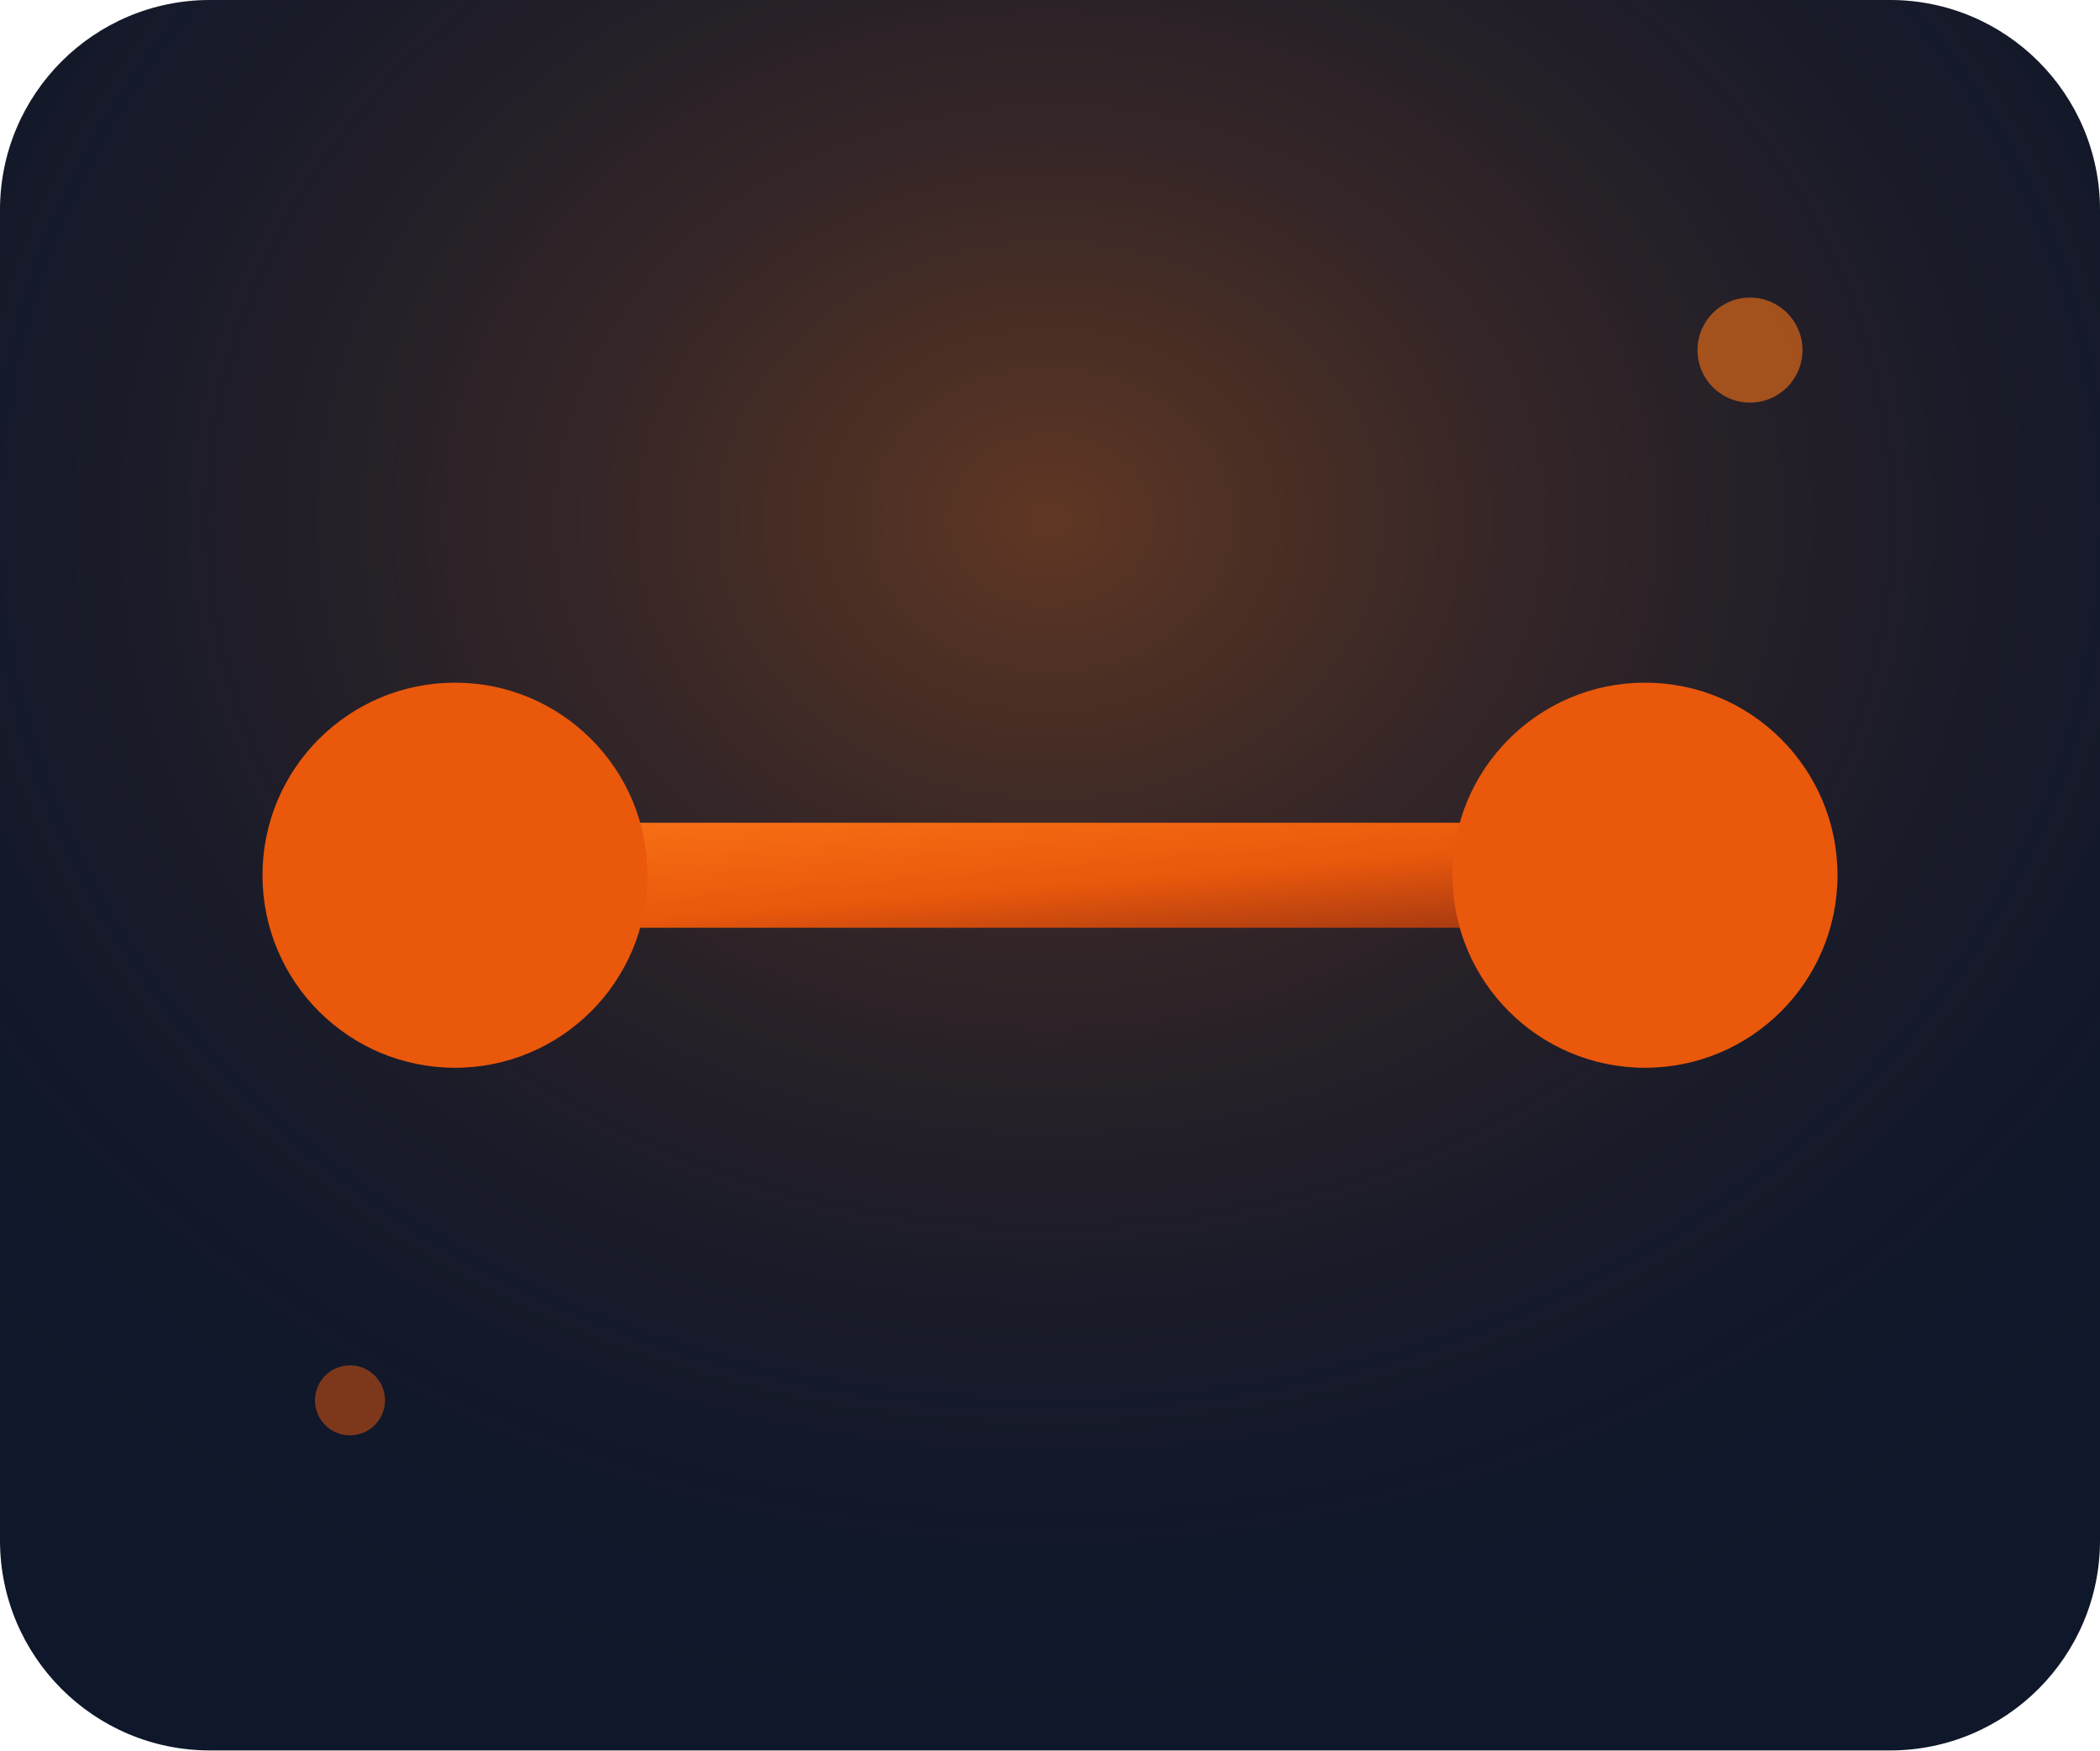
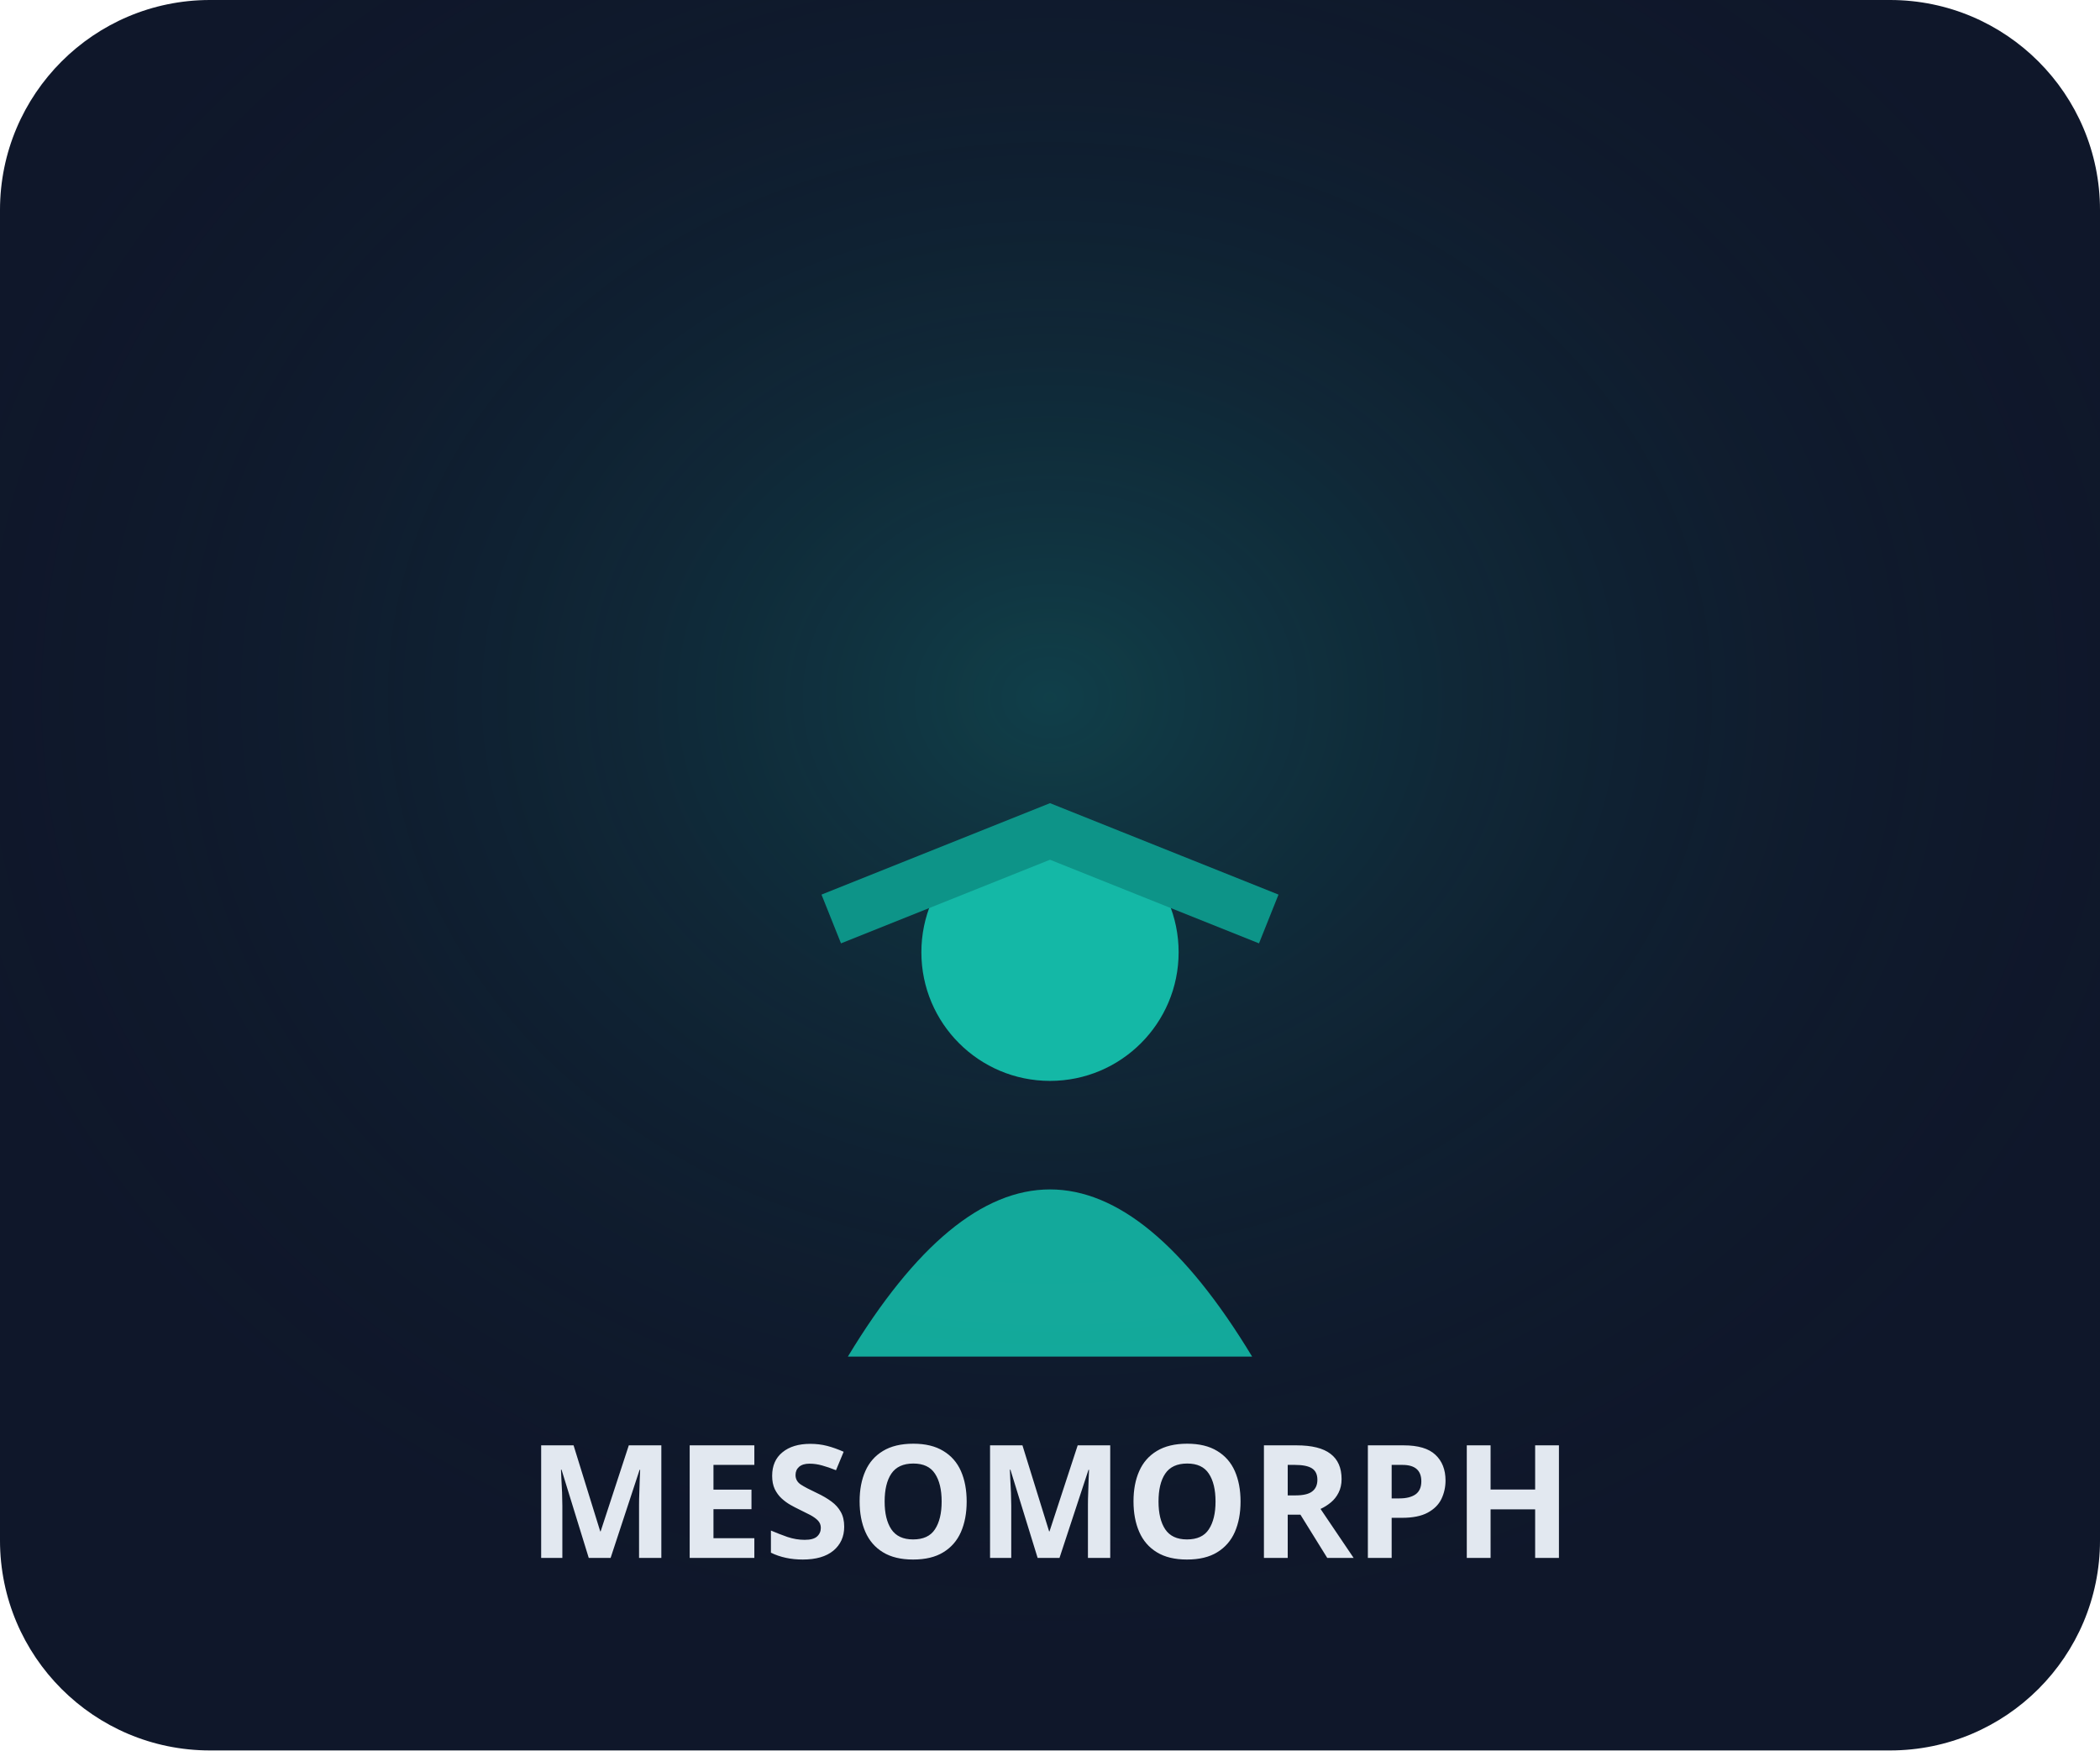
- <svg xmlns="http://www.w3.org/2000/svg" viewBox="0 0 240 200" role="img" aria-label="body-mesomorph">
-   <defs>
-     <linearGradient id="g" x1="0%" y1="0%" x2="100%" y2="100%">
-       <stop offset="0%" stop-color="#f97316" />
-       <stop offset="55%" stop-color="#ea580c" />
-       <stop offset="100%" stop-color="#9a3412" />
-     </linearGradient>
-     <radialGradient id="bg" cx="50%" cy="30%" r="70%">
-       <stop offset="0%" stop-color="#f97316" stop-opacity="0.35" />
-       <stop offset="100%" stop-color="#0f172a" stop-opacity="0" />
-     </radialGradient>
-   </defs>
+ <svg xmlns="http://www.w3.org/2000/svg" viewBox="0 0 240 200" role="img" aria-label="Mesomorph">
  <rect width="240" height="200" rx="24" fill="#0f172a" />
-   <rect width="240" height="200" rx="24" fill="url(#bg)" />
-   <rect x="48" y="94" width="144" height="12" rx="6" fill="url(#g)" />
-   <circle cx="52" cy="100" r="22" fill="#ea580c" />
-   <circle cx="188" cy="100" r="22" fill="#ea580c" />
-   <circle cx="200" cy="40" r="6" fill="#f97316" opacity="0.6" />
-   <circle cx="40" cy="160" r="4" fill="#ea580c" opacity="0.5" />
+   <radialGradient id="glow" cx="50%" cy="40%" r="55%">
+     <stop offset="0%" stop-color="#14b8a6" stop-opacity="0.25" />
+     <stop offset="100%" stop-color="#0f172a" stop-opacity="0" />
+   </radialGradient>
+   <rect width="240" height="200" rx="24" fill="url(#glow)" />
+   <circle cx="120" cy="108.8" r="14.7" fill="#14b8a6" />
+   <path d="M96.9 155 Q120 116.8 143.1 155" fill="#14b8a6" opacity="0.9" />
+   <path d="M95 105 L120 95 L145 105" stroke="#0d9488" stroke-width="6" fill="none" />
+   <text x="120" y="178" text-anchor="middle" fill="#e2e8f0" font-size="18" font-weight="700" font-family="system-ui,sans-serif">MESOMORPH</text>
</svg>
